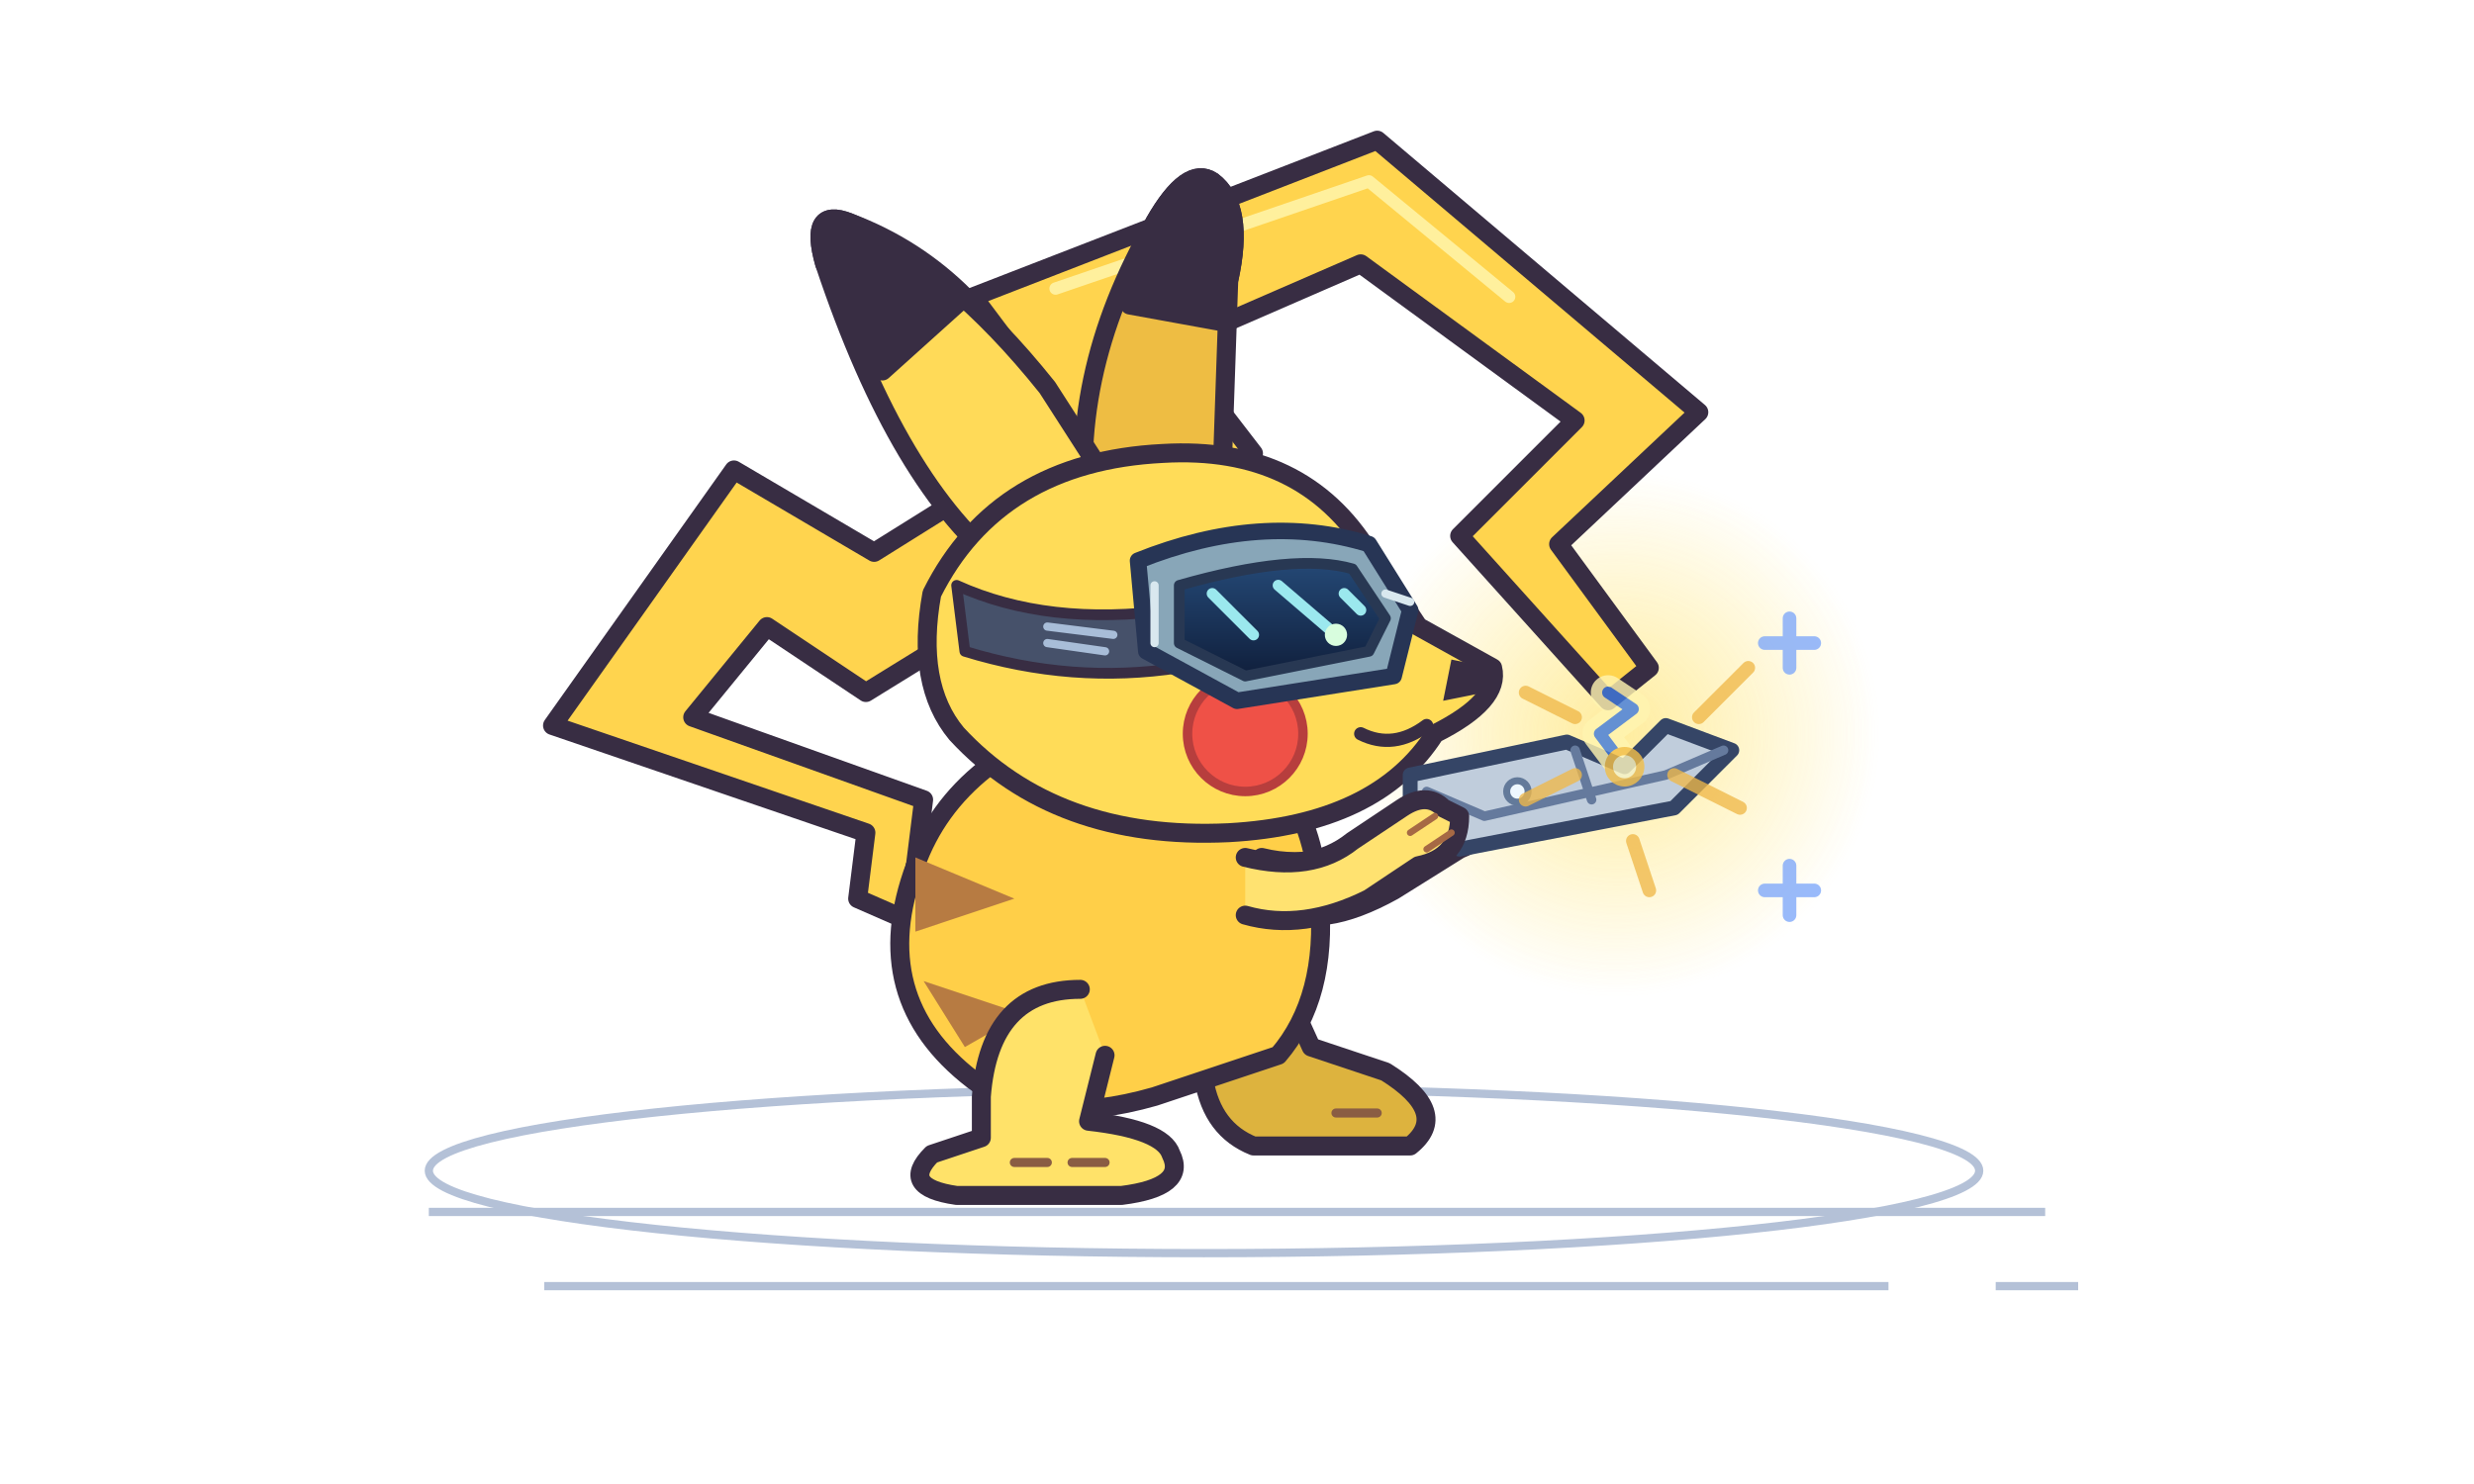
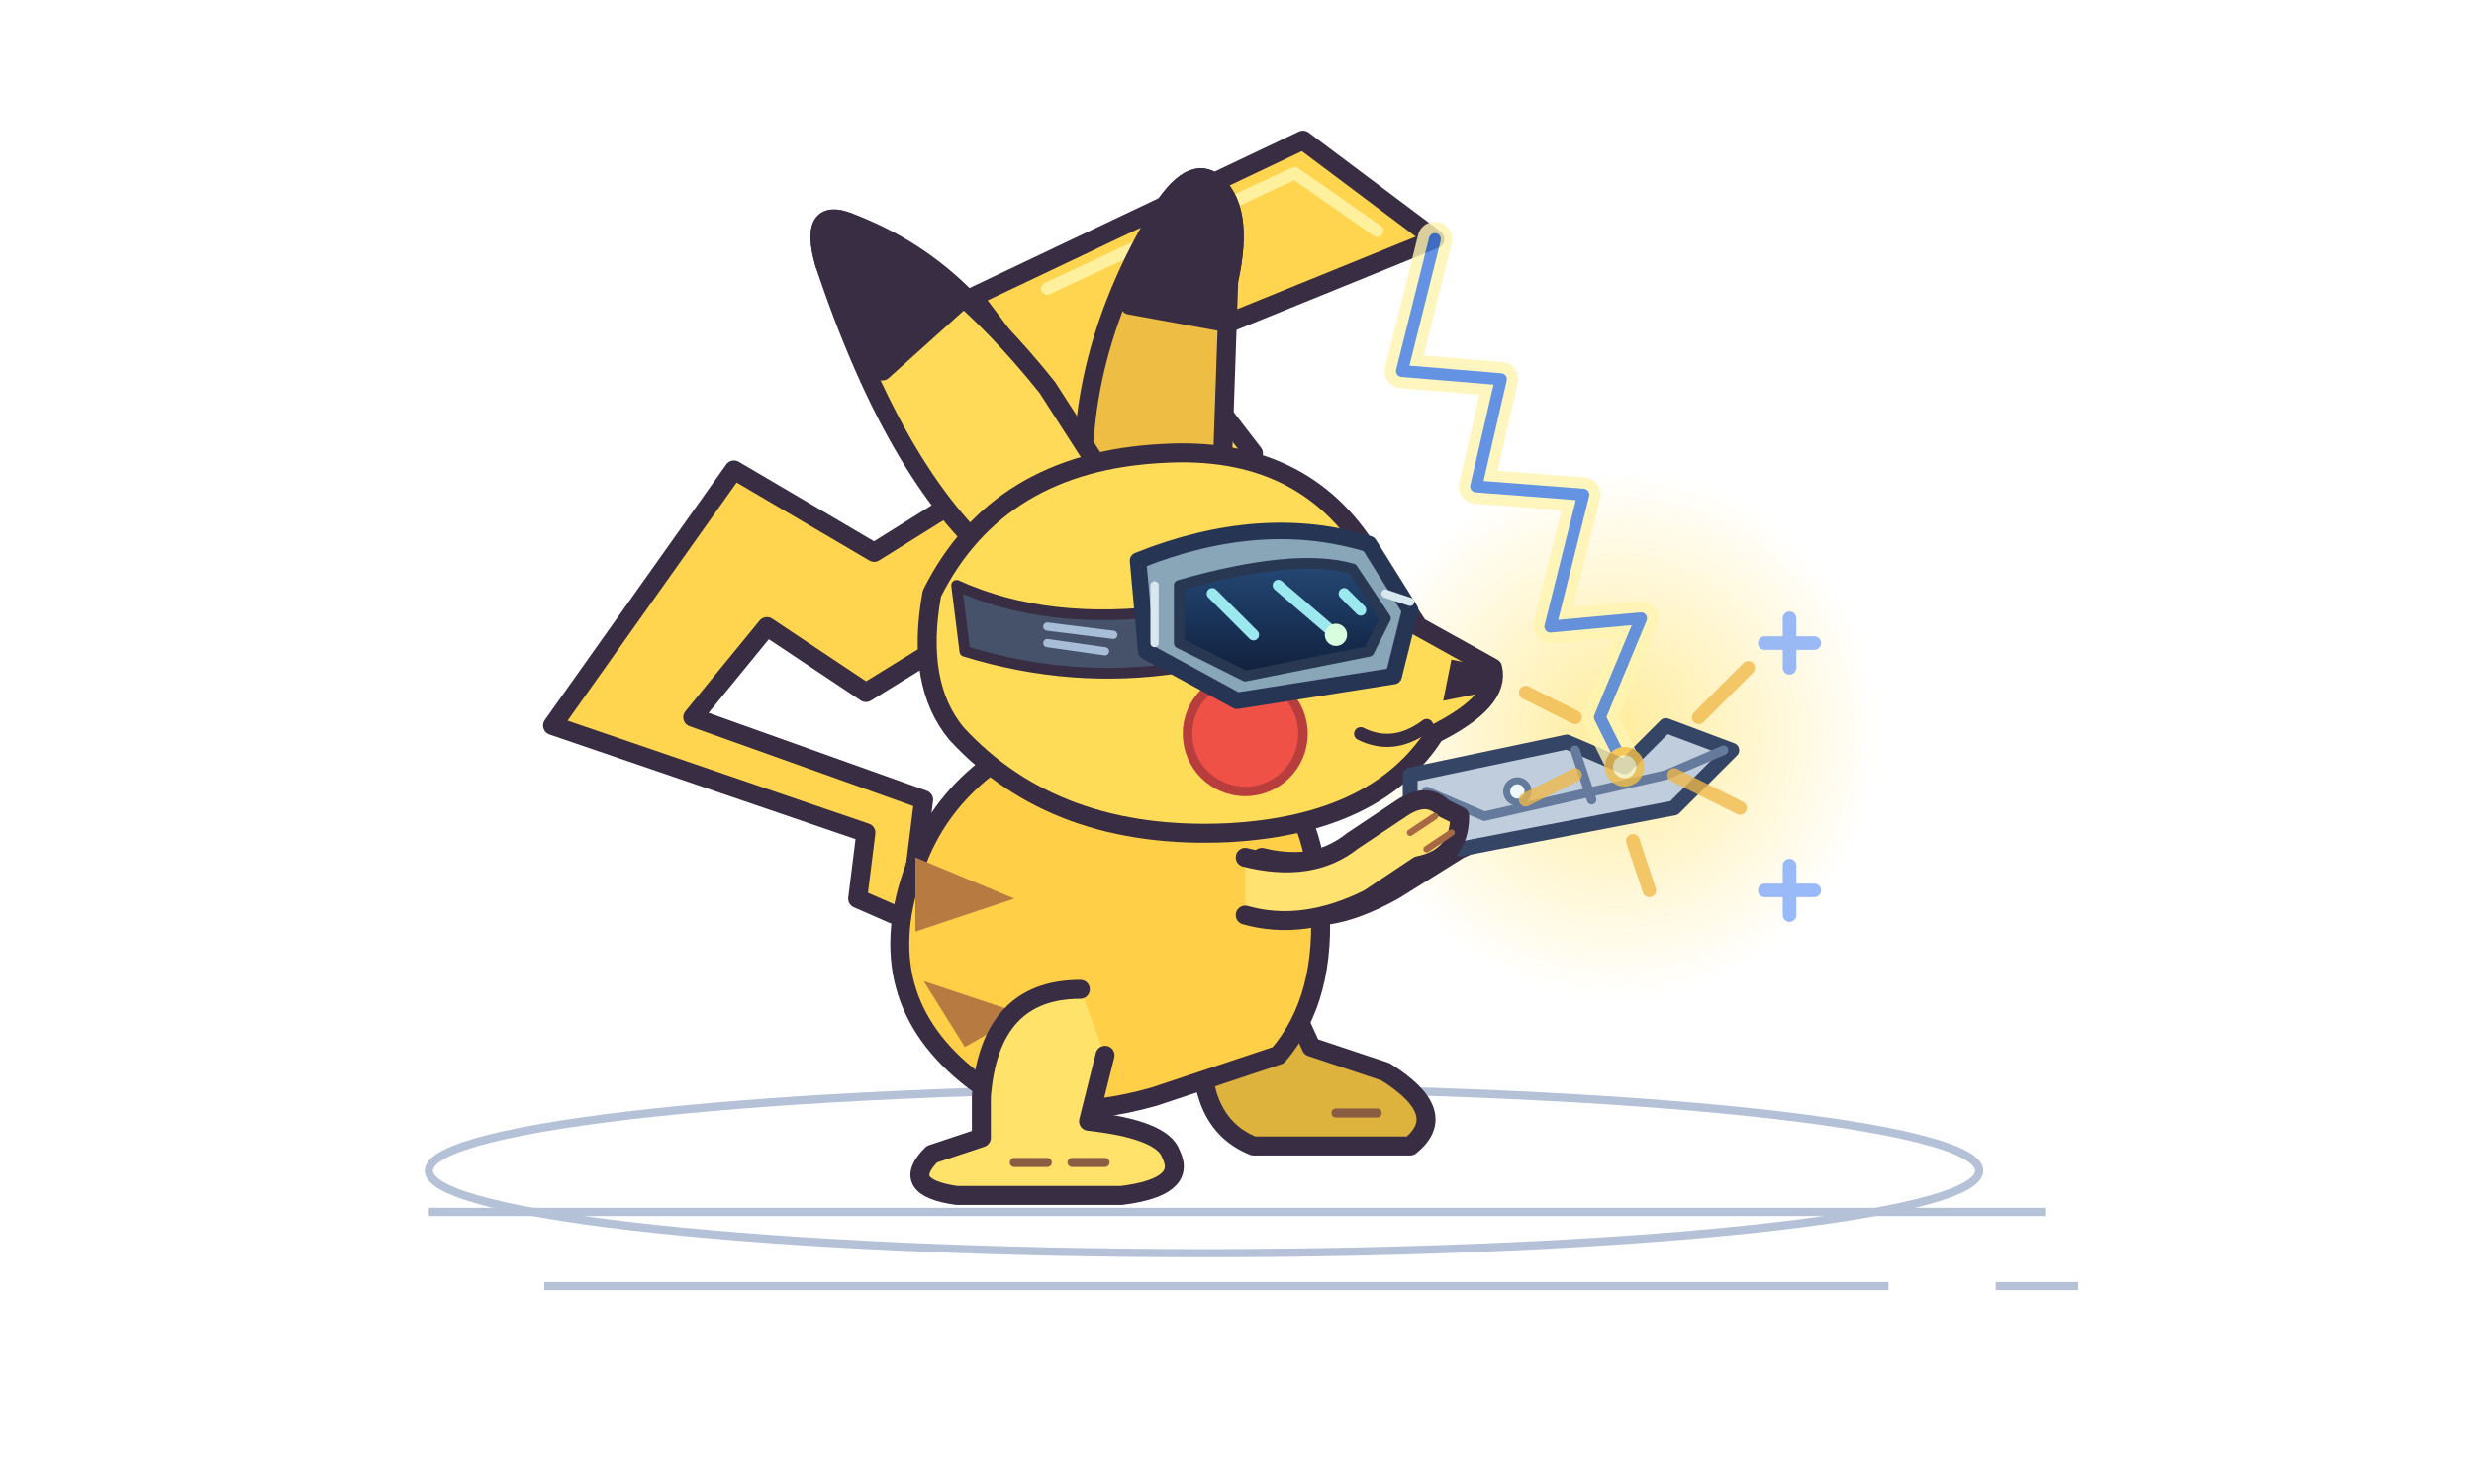
<svg xmlns="http://www.w3.org/2000/svg" viewBox="0 0 300 180">
  <defs>
    <radialGradient id="weld-aura">
      <stop stop-color="#ffdf56" stop-opacity=".75" />
      <stop offset="1" stop-color="#ffdf56" stop-opacity="0" />
    </radialGradient>
    <linearGradient id="lens" x2="0" y2="1" gradientUnits="objectBoundingBox">
      <stop stop-color="#244875" />
      <stop offset="1" stop-color="#101f3c" />
    </linearGradient>
  </defs>
  <style>
    .arc{opacity:.81}.glow{opacity:.78}.spark{opacity:.77}
-     @media(prefers-reduced-motion:no-preference){.arc,.glow{animation:weld 2.8s ease-in-out infinite}.spark{animation:sparks 2.8s ease-in-out infinite}}
-     @keyframes weld{0%,100%{opacity:.62}45%{opacity:1}75%{opacity:.81}}
-     @keyframes sparks{0%,100%{opacity:.34;transform:translate(0,2px)}45%{opacity:.91;transform:translate(1px,-2px)}75%{opacity:.62}}
+     @media(prefers-reduced-motion:no-preference){.arc,.glow{animation:weld 3s linear infinite}.spark{animation:sparks 3s linear infinite}}
+     @keyframes weld{0%,37%,74%,100%{opacity:0}42%,66%{opacity:1}}
+     @keyframes sparks{0%,40%,77%,100%{opacity:0;transform:translateY(1px)}46%,67%{opacity:.9;transform:translateY(-2px)}}
  </style>
  <g fill="none" stroke="#8298bd" stroke-width="1" opacity=".6">
    <path d="M52 147h196m-182 9h163m13 0h10" />
    <ellipse cx="146" cy="142" rx="94" ry="10" />
  </g>
  <circle class="glow" cx="196" cy="89" r="32" fill="url(#weld-aura)" />
  <g stroke="#382d43" stroke-width="2.3" stroke-linejoin="round" stroke-linecap="round">
-     <path d="m120 116-16-7 1-8L67 88l22-31 17 10 24-15-12-16 49-19 39 33-17 16 11 15-5 4-18-20 14-14-26-19-23 10 10 13-47 29-12-8-9 11 28 10-1 8 13 4Z" fill="#ffd44e" />
+     <path d="m120 116-16-7 1-8L67 88l22-31 17 10 24-15-12-16 40-19 16 12-32 13 10 13-47 29-12-8-9 11 28 10-1 8 13 4Z" fill="#ffd44e" />
    <path d="m111 105-1 4 10 7 4-7Z" fill="#a96b3d" />
-     <path d="m128 35 38-13 17 14" fill="none" stroke="#fff09d" stroke-width="1.5" />
+     <path d="m127 35 30-14 10 7" fill="none" stroke="#fff09d" stroke-width="1.5" />
    <path d="M139 122q6-9 15-6l5 11 9 3q8 5 3 9h-19q-5-2-6-8Z" fill="#ddb33e" />
    <path d="M135 86q-19 5-24 19-6 16 7 26 8 6 22 2l15-5q6-7 5-19-1-16-14-21Z" fill="#ffcf48" />
    <path d="m111 104 12 5-12 4m1 6 12 4-7 4" fill="#b77b42" stroke="none" />
    <path d="M131 120q-11 0-12 13v5l-6 2q-4 4 3 5h20q8-1 6-5-1-3-10-4l2-8" fill="#ffe269" />
    <path d="M123 141h4m3 0h4m28-6h5" stroke="#8a5d43" stroke-width="1.1" />
    <path d="M132 65q-3-19 8-38 4-7 7-5 4 3 2 12l-1 29" fill="#eebd43" />
    <path d="M140 27q4-7 7-5 4 3 2 12l-1 5-11-2Z" fill="#382d43" />
    <path d="M122 69q-13-10-22-37-2-7 3-5 12 5 24 20l9 14" fill="#ffda58" />
    <path d="M100 32q-2-7 3-5 8 3 14 9l-10 9Z" fill="#382d43" />
    <path d="M153 104q8 2 16-4l7-5q4-2 6 2 0 4-5 6l-8 5q-9 5-14 2" fill="#eab73e" />
    <path d="M113 72q8-16 28-17 17-1 25 12l6 9 9 5q1 4-7 8-7 11-25 12-21 1-33-12-5-6-3-17Z" fill="#ffdc58" />
    <path d="M176 80l5 1-1 3-5 1Z" fill="#382d43" stroke="none" />
    <path d="M165 89q4 2 8-1" fill="none" stroke-width="1.6" />
    <circle cx="151" cy="89" r="7" fill="#ef5147" stroke="#b73e3d" stroke-width="1.15" />
    <path d="M116 71q11 5 26 3l1 7q-13 2-26-2Z" fill="#46516a" stroke-width="1.3" />
    <path d="m127 76 8 1m-8 1 7 1" stroke="#a8bdd8" stroke-width="1" />
    <path d="M138 68q15-6 28-2l5 8-2 8-19 3-11-6Z" fill="#88a6b8" stroke="#273555" stroke-width="2" />
    <path d="M143 71q14-4 21-2l4 6-2 4-15 3-8-4Z" fill="url(#lens)" stroke="#283853" stroke-width="1.3" />
    <path d="m147 72 5 5m3-6 7 6m1-5 2 2" stroke="#9be8ee" stroke-width="1.35" />
    <circle cx="162" cy="77" r="1.35" fill="#d8fdde" stroke="none" />
    <path d="M140 71v7m28-6 3 1" fill="none" stroke="#d9e8ef" stroke-width="1" />
    <path d="m171 94 19-4 7 3 5-5 8 3-7 7-26 5-6-3Z" fill="#c0cddc" stroke="#354566" stroke-width="1.8" />
    <path d="m173 96 7 3 22-5 7-3m-18 0 2 6" fill="none" stroke="#657a9d" stroke-width="1.15" />
    <circle cx="184" cy="96" r="1.3" fill="#eef8ff" stroke="#637a9a" stroke-width=".85" />
    <path d="M151 104q8 2 13-2l6-4q3-2 5 0l2 1q0 5-5 6l-6 4q-8 4-15 2" fill="#ffe270" />
    <path d="m171 101 3-2m-1 4 3-2" stroke="#a66944" stroke-width=".8" />
  </g>
  <g class="arc" fill="none" stroke-linecap="round" stroke-linejoin="round">
-     <path d="m195 84 3 2-4 3 3 4" stroke="#fff4b0" stroke-width="4.2" />
-     <path d="m195 84 3 2-4 3 3 4" stroke="#407ade" stroke-width="1.45" />
+     <path d="m174 29-4 16 12 1-3 13 13 1-4 16 11-1-5 12 3 6" stroke="#fff4b0" stroke-width="4.2" />
+     <path d="m174 29-4 16 12 1-3 13 13 1-4 16 11-1-5 12 3 6" stroke="#407ade" stroke-width="1.45" />
    <circle cx="197" cy="93" r="1.9" fill="#fff7c0" stroke="#f2be49" stroke-width="1" />
  </g>
  <g class="spark" fill="none" stroke="#efb848" stroke-width="1.65" stroke-linecap="round">
    <path d="m191 87-6-3m21 3 6-6m-9 13 8 4m-13 4 2 6m-9-14-6 3" />
    <path d="M217 75v6m-3-3h6m-3 27v6m-3-3h6" stroke="#7ba6fa" />
  </g>
</svg>
